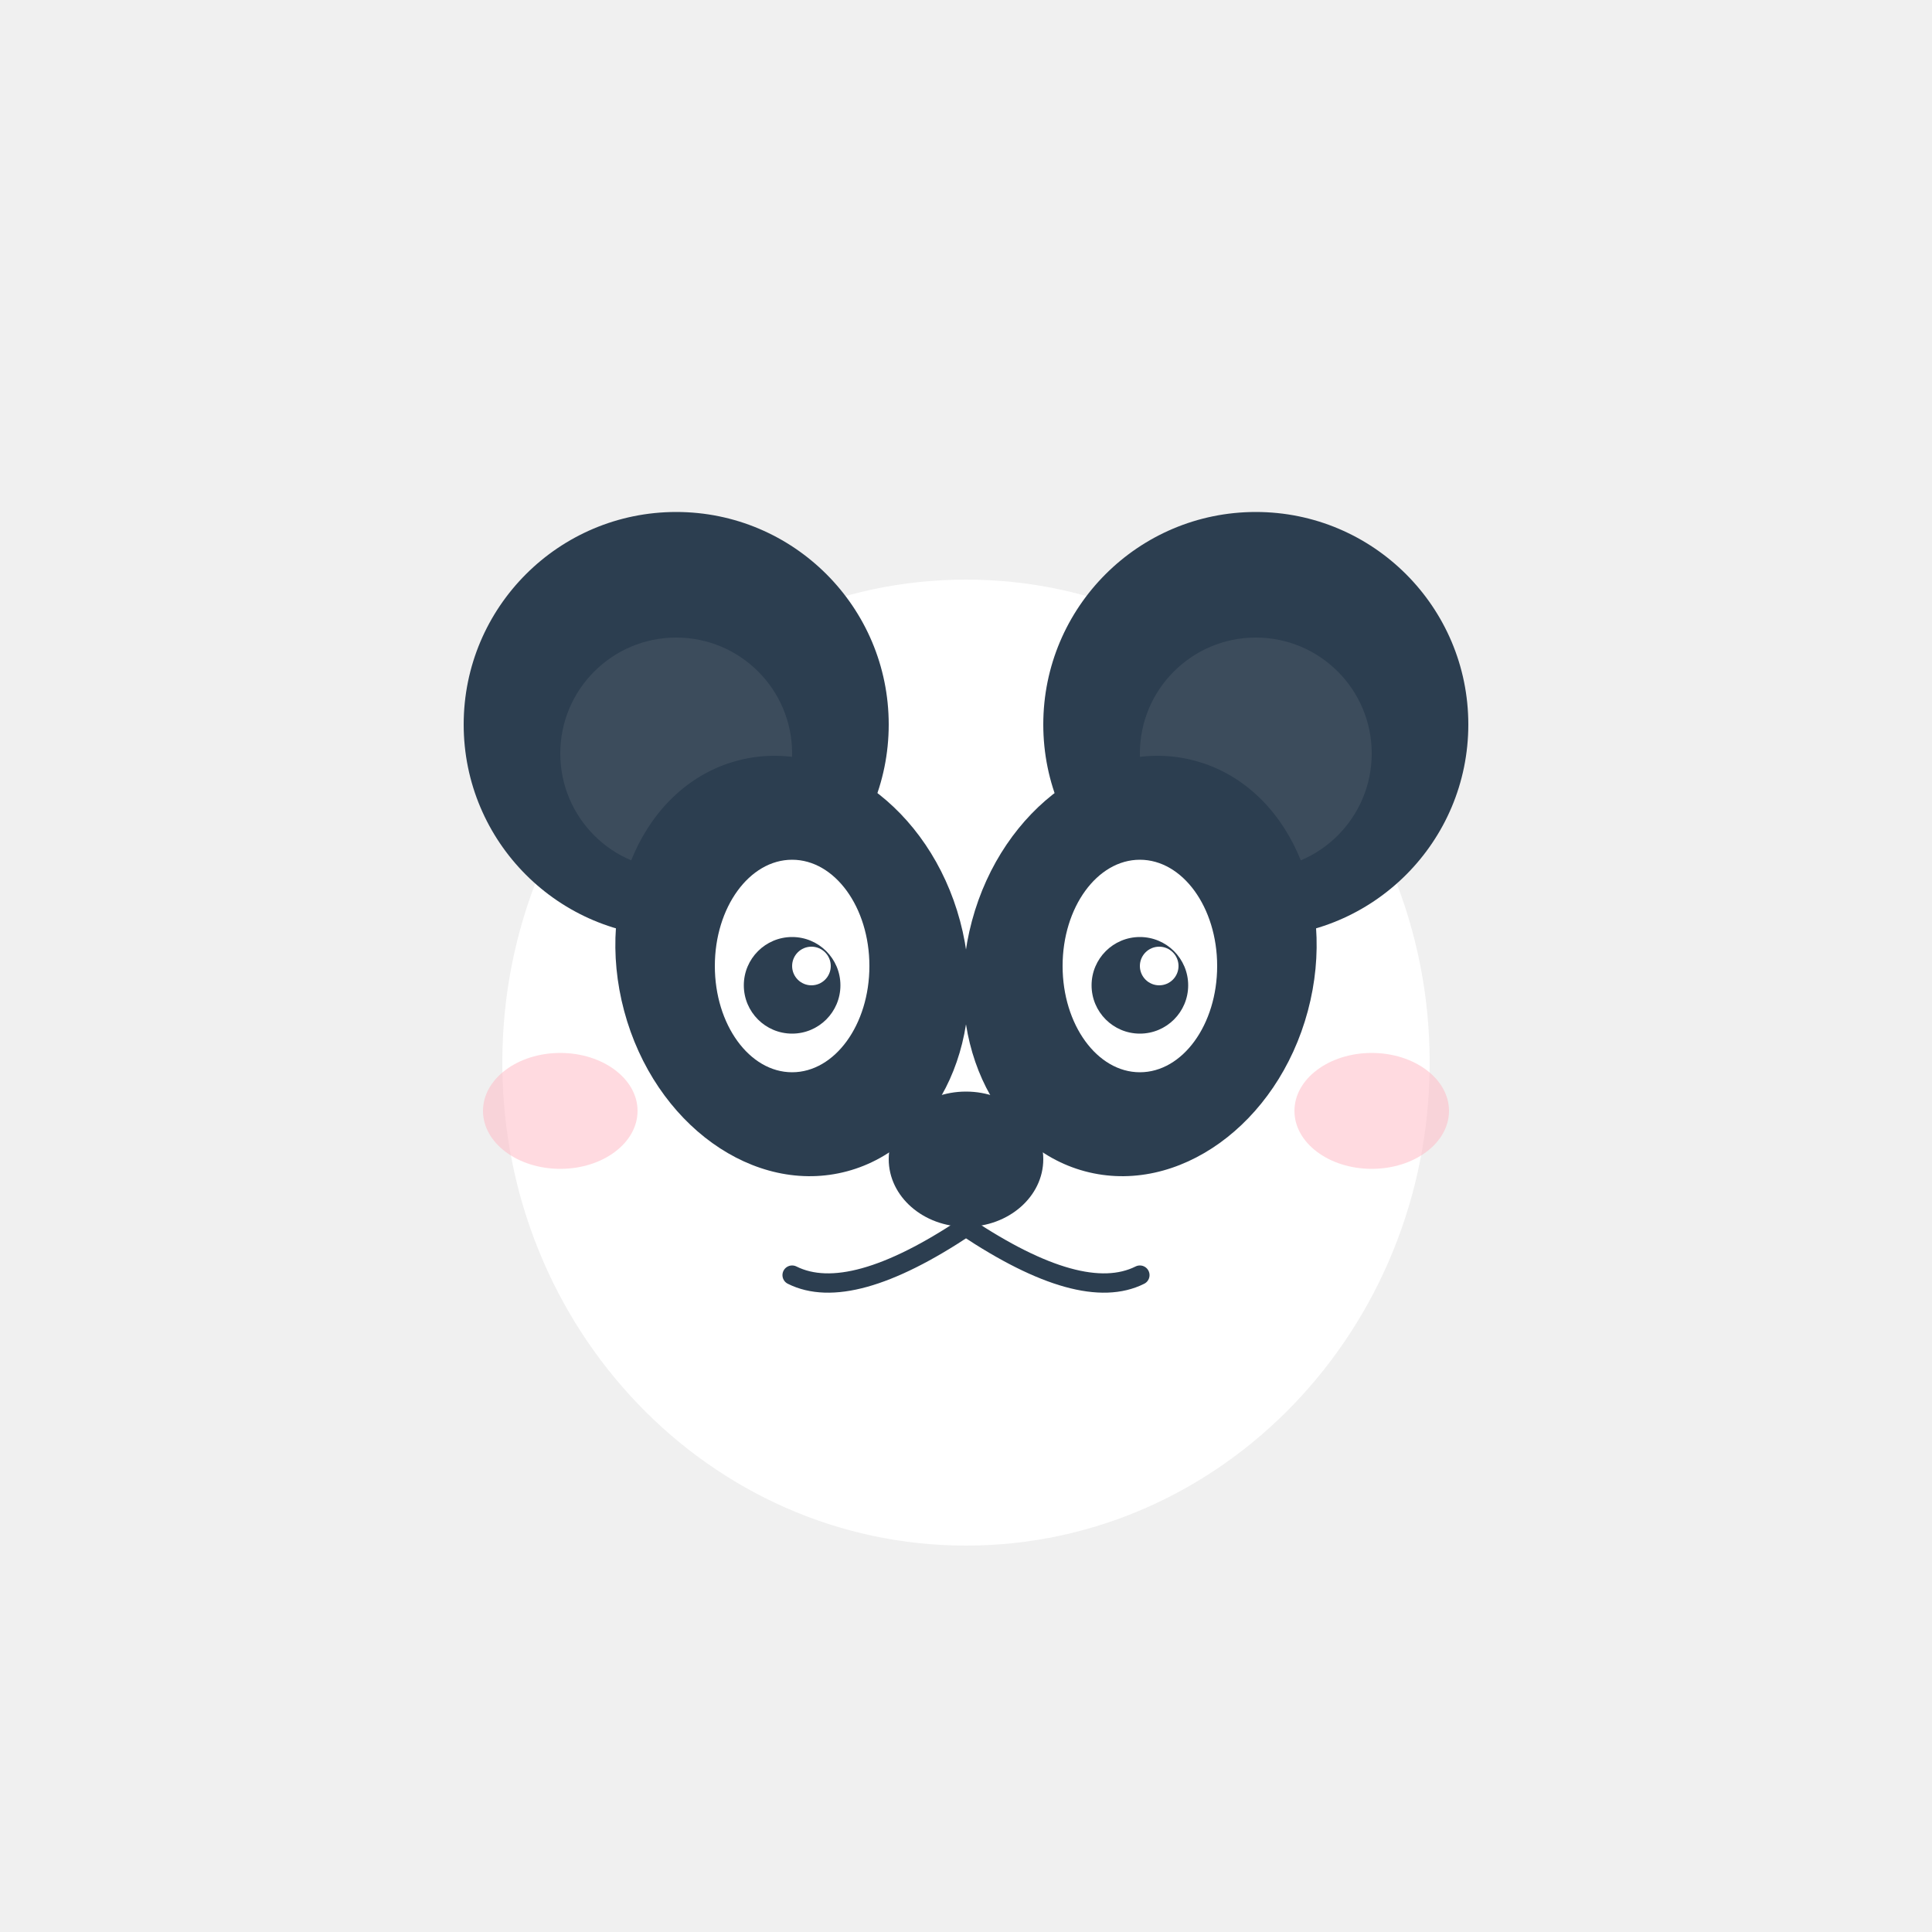
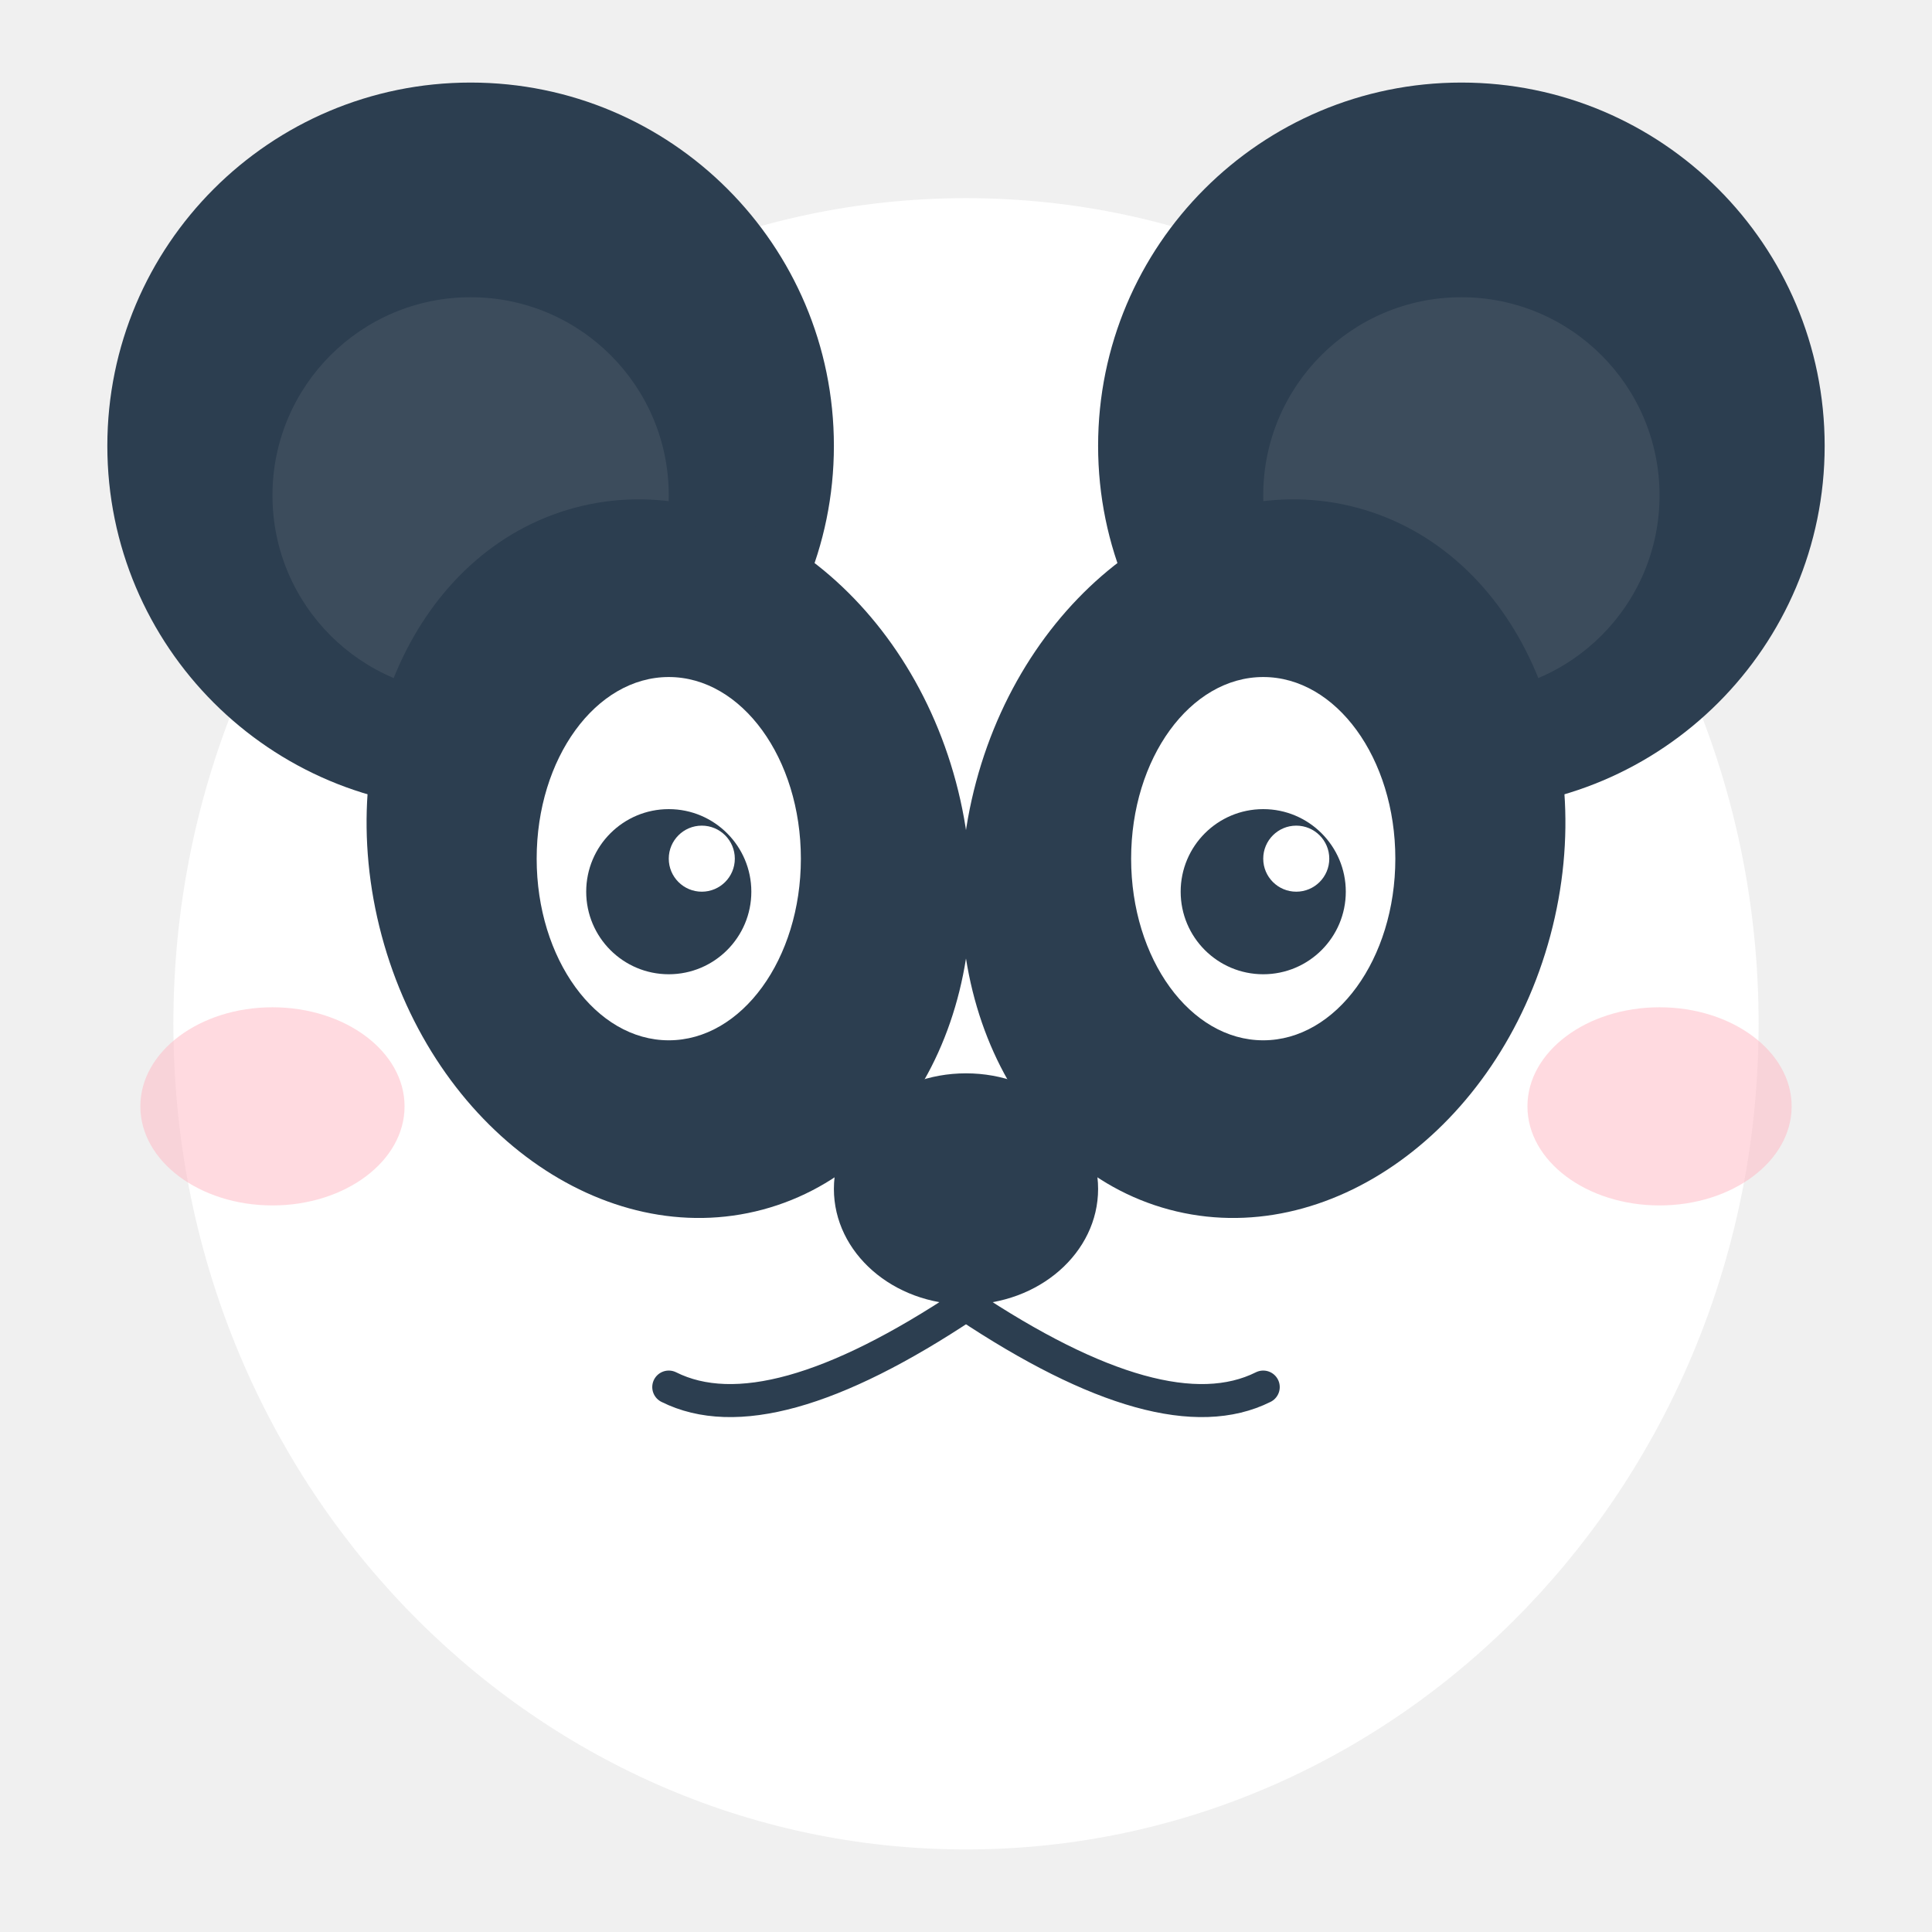
- <svg xmlns="http://www.w3.org/2000/svg" viewBox="0 0 200 200">
+ <svg xmlns="http://www.w3.org/2000/svg" viewBox="41.5 48.0 117.0 117.0">
  <ellipse cx="100" cy="110" rx="48" ry="50" fill="white" />
  <circle cx="70" cy="75" r="22" fill="#2C3E50" />
  <circle cx="70" cy="78" r="12" fill="#3C4C5C" />
  <circle cx="130" cy="75" r="22" fill="#2C3E50" />
  <circle cx="130" cy="78" r="12" fill="#3C4C5C" />
  <ellipse cx="82" cy="100" rx="18" ry="22" fill="#2C3E50" transform="rotate(-15 82 100)" />
  <ellipse cx="118" cy="100" rx="18" ry="22" fill="#2C3E50" transform="rotate(15 118 100)" />
  <ellipse cx="82" cy="100" rx="8" ry="11" fill="white" />
  <circle cx="82" cy="102" r="5" fill="#2C3E50" />
  <circle cx="84" cy="100" r="2" fill="white" />
  <ellipse cx="118" cy="100" rx="8" ry="11" fill="white" />
  <circle cx="118" cy="102" r="5" fill="#2C3E50" />
  <circle cx="120" cy="100" r="2" fill="white" />
  <ellipse cx="100" cy="120" rx="8" ry="7" fill="#2C3E50" />
  <path d="M 100 127 Q 88 135 82 132" stroke="#2C3E50" stroke-width="2" fill="none" stroke-linecap="round" />
  <path d="M 100 127 Q 112 135 118 132" stroke="#2C3E50" stroke-width="2" fill="none" stroke-linecap="round" />
  <ellipse cx="58" cy="115" rx="8" ry="6" fill="#FFB6C1" opacity="0.5" />
  <ellipse cx="142" cy="115" rx="8" ry="6" fill="#FFB6C1" opacity="0.5" />
</svg>
